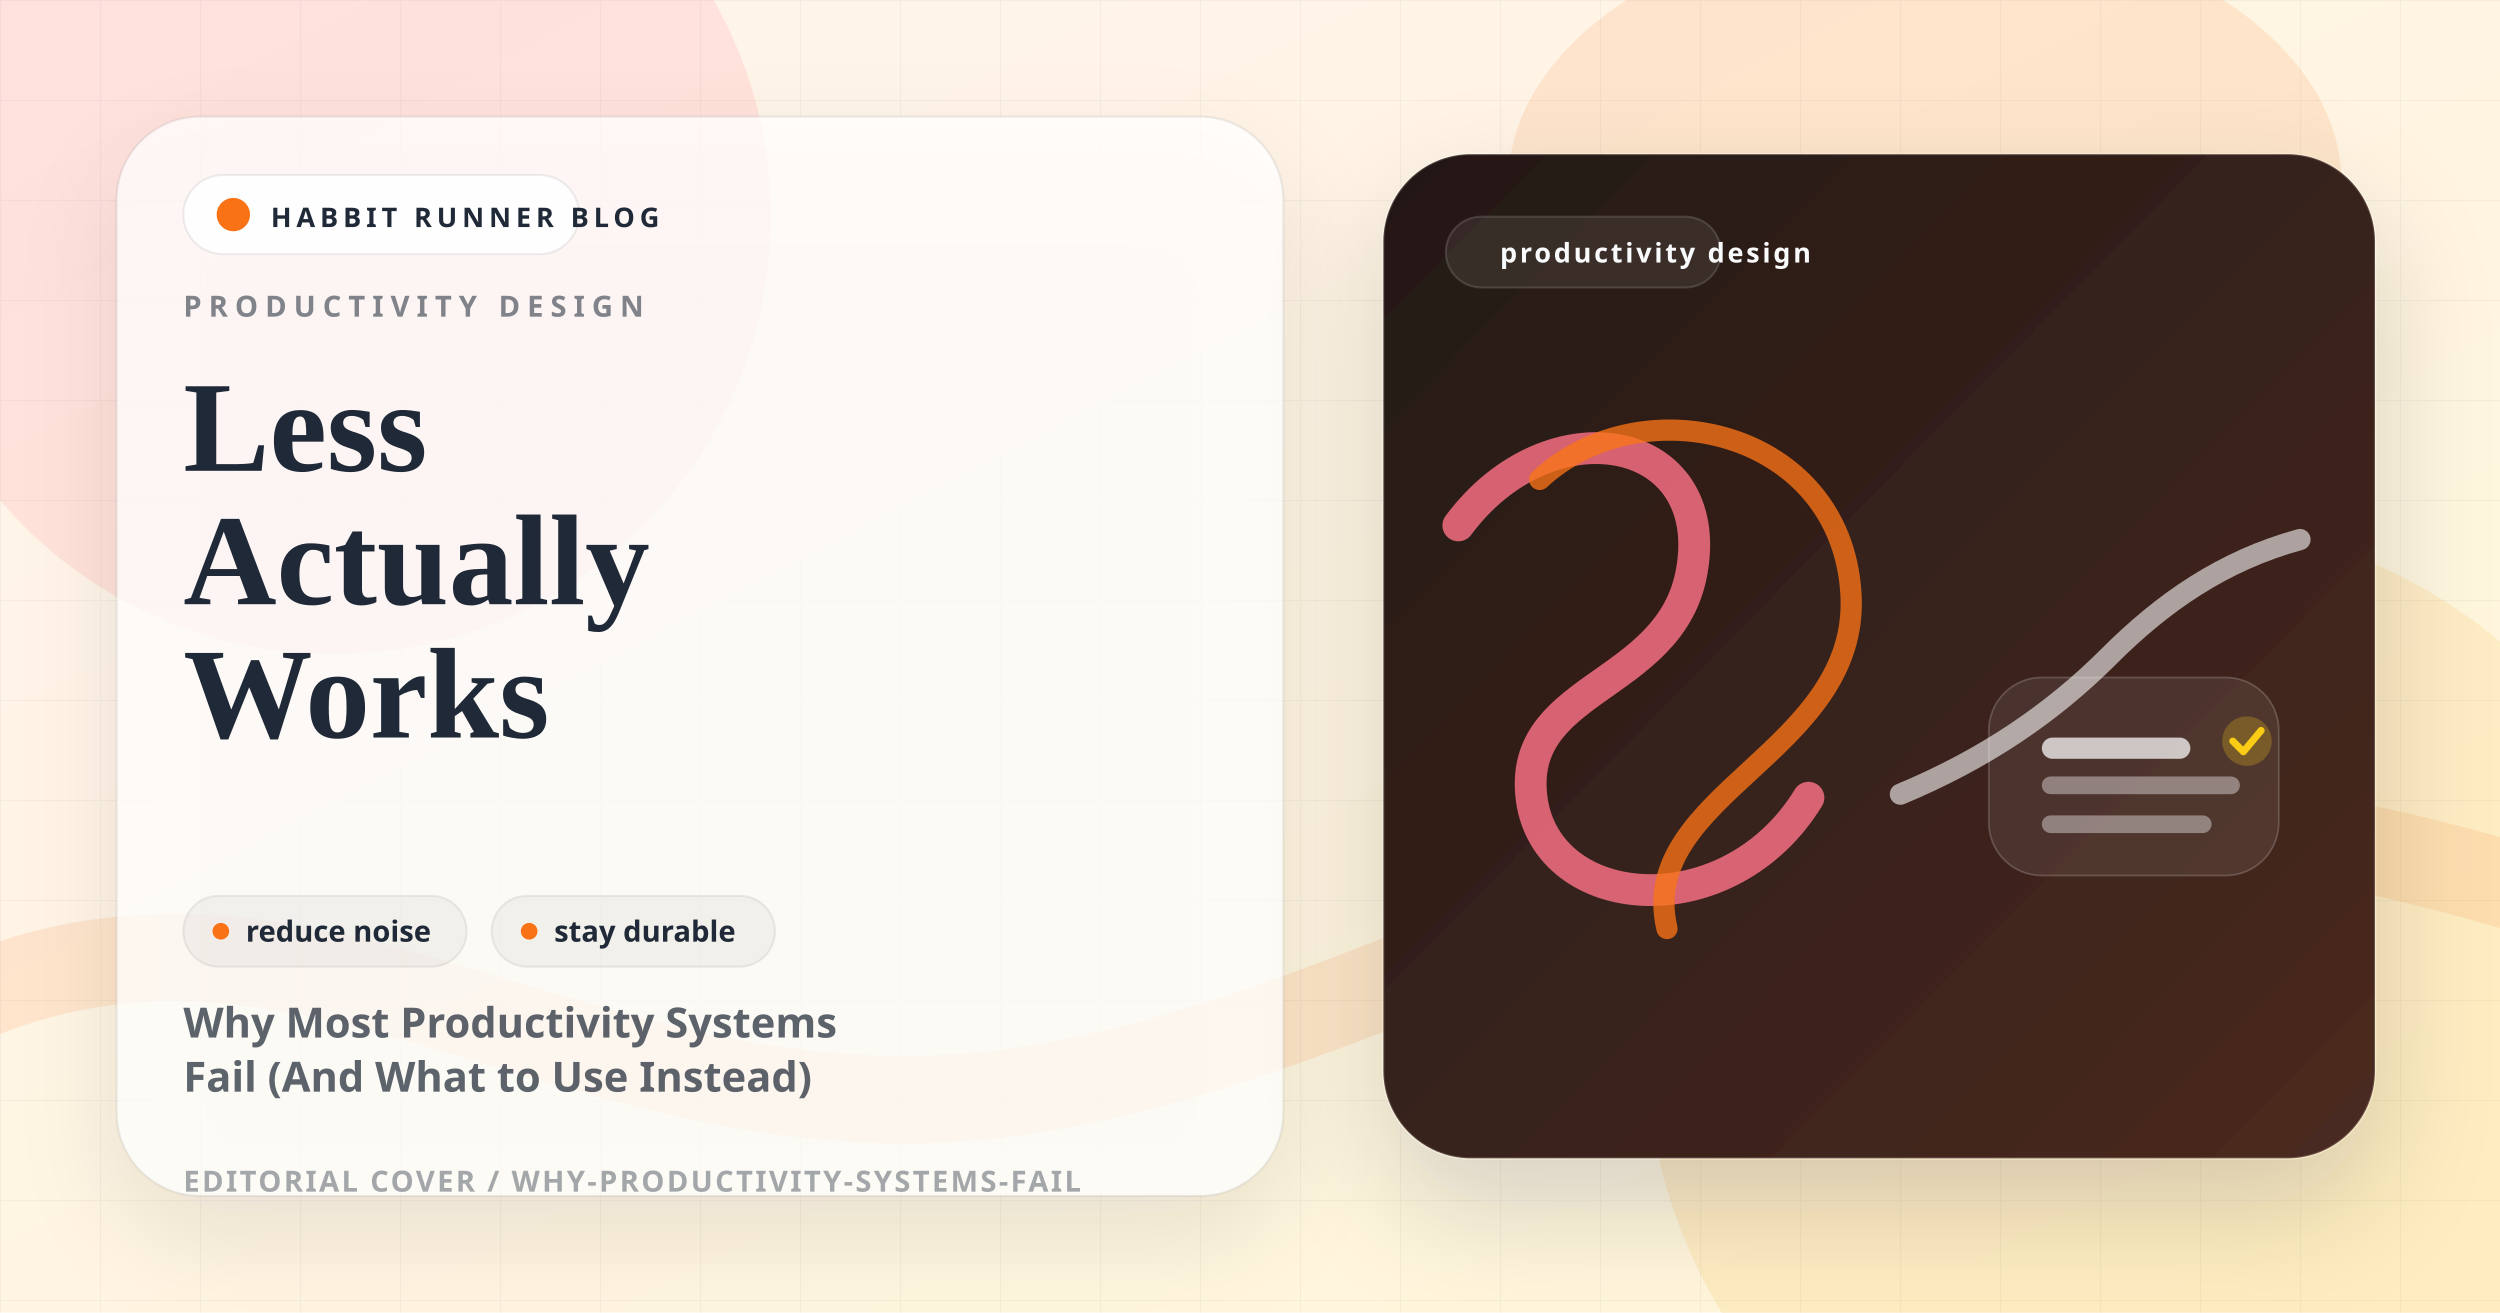
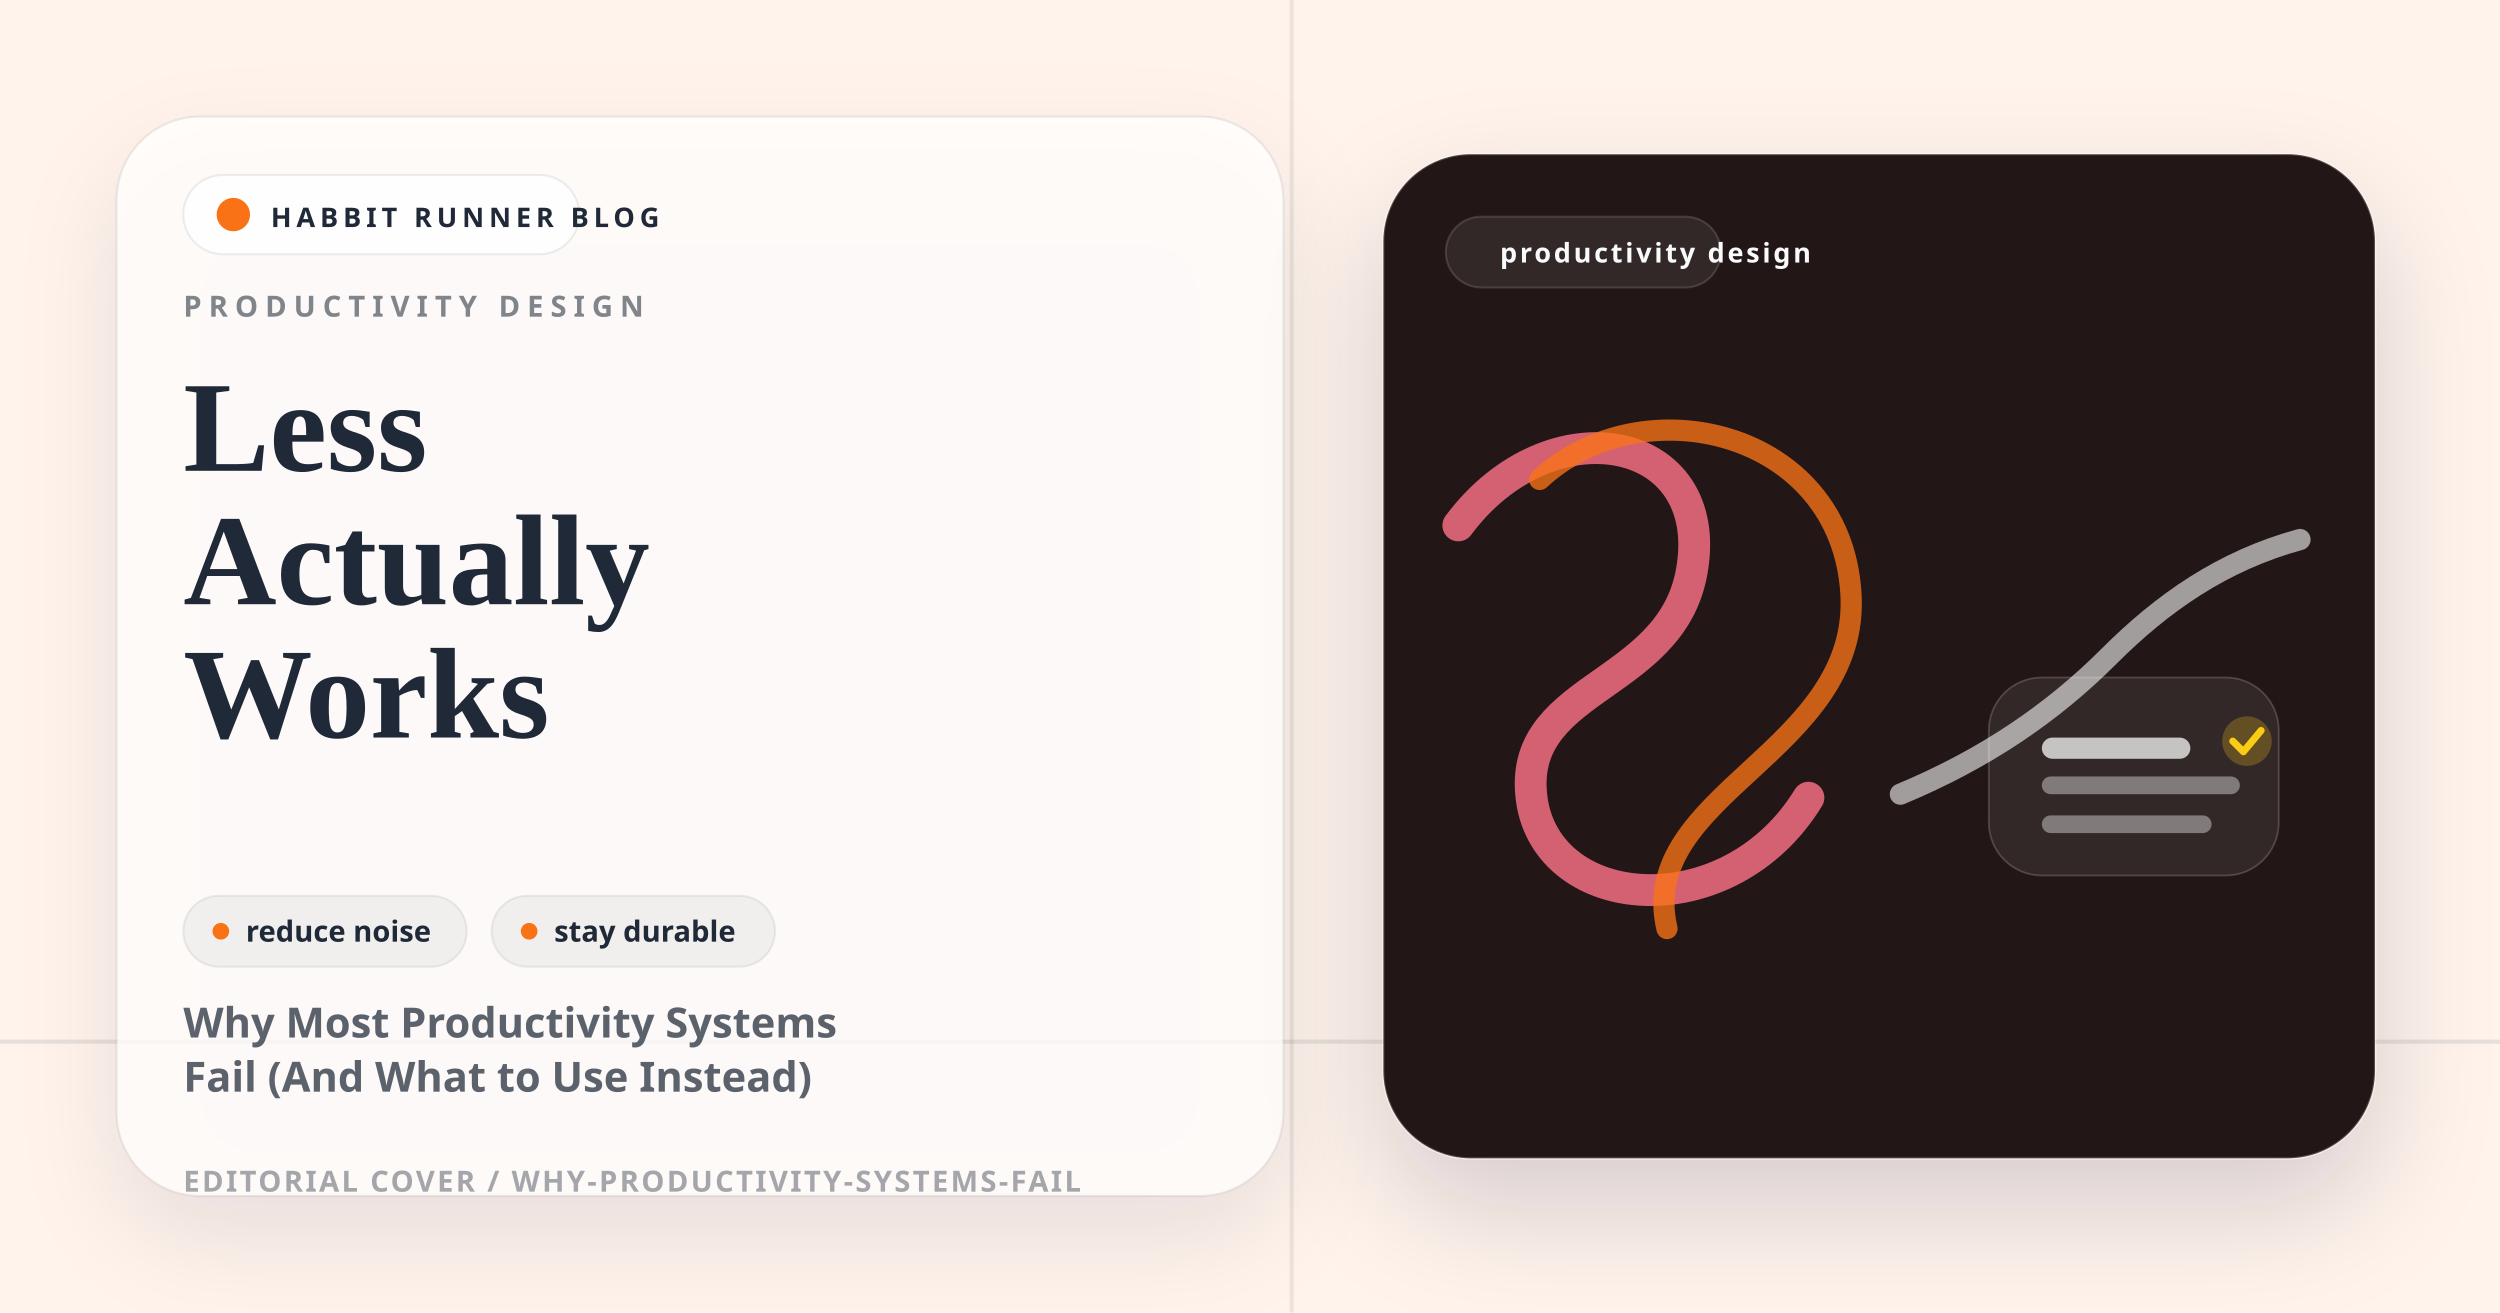
<svg xmlns="http://www.w3.org/2000/svg" width="1200" height="630" viewBox="0 0 1200 630" role="img" aria-label="Why Most Productivity Systems Fail (And What to Use Instead)">
  <defs>
-     <linearGradient id="bg" x1="0" y1="0" x2="1" y2="1">
-       <stop offset="0%" stop-color="#fff3ec" />
-       <stop offset="100%" stop-color="#fff7d8" />
-     </linearGradient>
-     <linearGradient id="panel" x1="0" y1="0" x2="1" y2="1">
-       <stop offset="0%" stop-color="#231815" />
-       <stop offset="100%" stop-color="#4b2a20" />
-     </linearGradient>
    <pattern id="grid" width="48" height="48" patternUnits="userSpaceOnUse">
      <path d="M48 0H0V48" fill="none" stroke="rgba(31, 41, 55, 0.07)" stroke-width="1" />
    </pattern>
    <filter id="shadowSoft" x="-20%" y="-20%" width="140%" height="150%">
      <feDropShadow dx="0" dy="20" stdDeviation="24" flood-color="#0f172a" flood-opacity="0.12" />
    </filter>
    <filter id="shadowBoard" x="-20%" y="-20%" width="140%" height="150%">
      <feDropShadow dx="0" dy="24" stdDeviation="28" flood-color="#0f172a" flood-opacity="0.16" />
    </filter>
    <clipPath id="boardClip">
      <rect x="664" y="74" width="476" height="482" rx="42" />
    </clipPath>
  </defs>
-   <rect width="1200" height="630" fill="url(#bg)" />
-   <rect width="1200" height="630" fill="url(#grid)" opacity="0.6" />
-   <circle cx="160" cy="104" r="210" fill="rgba(251, 113, 133, 0.14)" />
-   <circle cx="1040" cy="500" r="250" fill="rgba(245, 158, 11, 0.12)" />
-   <ellipse cx="924" cy="88" rx="200" ry="126" fill="rgba(249, 115, 22, 0.12)" />
-   <path d="M-40 492 C146 390 284 566 512 520 C736 476 870 314 1240 436" fill="none" stroke="rgba(249, 115, 22, 0.12)" stroke-width="42" stroke-linecap="round" />
+   <rect width="1200" height="630" fill="#fff3ec" />
+   <path d="M0 500 H1200" stroke="rgba(31, 41, 55, 0.1)" stroke-width="2" />
+   <path d="M620 0 V630" stroke="rgba(31, 41, 55, 0.08)" stroke-width="2" />
  <rect x="56" y="56" width="560" height="518" rx="40" fill="rgba(255, 255, 255, 0.74)" stroke="rgba(31, 41, 55, 0.08)" filter="url(#shadowSoft)" />
  <rect x="88" y="84" width="190" height="38" rx="19" fill="rgba(255, 255, 255, 0.88)" stroke="rgba(31, 41, 55, 0.08)" />
  <circle cx="112" cy="103" r="8" fill="#f97316" />
  <text x="130" y="109" fill="#1f2937" font-family="'Avenir Next', 'Segoe UI', 'Trebuchet MS', sans-serif" font-size="13" font-weight="700" letter-spacing="0.18em">HABBIT RUNNER BLOG</text>
  <text x="88" y="152" fill="rgba(31, 41, 55, 0.56)" font-family="'Avenir Next', 'Segoe UI', 'Trebuchet MS', sans-serif" font-size="14" font-weight="700" letter-spacing="0.24em">PRODUCTIVITY DESIGN</text>
  <text x="88" y="226" fill="#1f2937" font-family="'Iowan Old Style', Georgia, 'Times New Roman', serif" font-size="62" font-weight="700">
    <tspan x="88" dy="0">Less</tspan>
    <tspan x="88" dy="64">Actually</tspan>
    <tspan x="88" dy="64">Works</tspan>
  </text>
  <g transform="translate(88 430)">
    <rect width="136" height="34" rx="17" fill="rgba(31, 41, 55, 0.05)" stroke="rgba(31, 41, 55, 0.08)" />
    <circle cx="18" cy="17" r="4" fill="#f97316" />
    <text x="30" y="22" fill="#1f2937" font-family="'Avenir Next', 'Segoe UI', 'Trebuchet MS', sans-serif" font-size="14" font-weight="600">reduce noise</text>
  </g>
  <g transform="translate(236 430)">
    <rect width="136" height="34" rx="17" fill="rgba(31, 41, 55, 0.05)" stroke="rgba(31, 41, 55, 0.08)" />
    <circle cx="18" cy="17" r="4" fill="#f97316" />
    <text x="30" y="22" fill="#1f2937" font-family="'Avenir Next', 'Segoe UI', 'Trebuchet MS', sans-serif" font-size="14" font-weight="600">stay durable</text>
  </g>
  <text x="88" y="498" fill="rgba(31, 41, 55, 0.72)" font-family="'Avenir Next', 'Segoe UI', 'Trebuchet MS', sans-serif" font-size="20" font-weight="600">
    <tspan x="88" dy="0">Why Most Productivity Systems</tspan>
    <tspan x="88" dy="26">Fail (And What to Use Instead)</tspan>
  </text>
  <text x="88" y="572" fill="rgba(31, 41, 55, 0.4)" font-family="'Avenir Next', 'Segoe UI', 'Trebuchet MS', sans-serif" font-size="14" font-weight="700" letter-spacing="0.08em">EDITORIAL COVER / WHY-PRODUCTIVITY-SYSTEMS-FAIL</text>
  <g filter="url(#shadowBoard)">
-     <rect x="664" y="74" width="476" height="482" rx="42" fill="url(#panel)" stroke="rgba(255, 255, 255, 0.18)" />
+     <rect x="664" y="74" width="476" height="482" rx="42" fill="#231815" stroke="rgba(255, 255, 255, 0.22)" />
  </g>
  <rect x="694" y="104" width="132" height="34" rx="17" fill="rgba(255, 255, 255, 0.08)" stroke="rgba(255, 255, 255, 0.14)" />
  <text x="720" y="126" fill="#f8fafc" font-family="'Avenir Next', 'Segoe UI', 'Trebuchet MS', sans-serif" font-size="13" font-weight="700" letter-spacing="0.1em">productivity design</text>
  <g clip-path="url(#boardClip)">
    <g transform="translate(601.5462 113) scale(0.8487395)">
      <path d="M116 164 C168 94 262 112 248 190 C236 258 146 254 158 322 C170 384 270 390 314 318" fill="none" stroke="rgba(251, 113, 133, 0.82)" stroke-width="18" stroke-linecap="round" />
      <path d="M162 138 C220 84 332 110 338 202 C344 292 216 316 234 392" fill="none" stroke="rgba(249, 115, 22, 0.78)" stroke-width="12" stroke-linecap="round" />
      <path d="M366 316 C414 296 452 270 484 238 C514 208 548 184 592 172" fill="none" stroke="rgba(255, 255, 255, 0.58)" stroke-width="12" stroke-linecap="round" />
      <rect x="416" y="250" width="164" height="112" rx="30" fill="rgba(255, 255, 255, 0.08)" stroke="rgba(255, 255, 255, 0.18)" />
      <rect x="446" y="284" width="84" height="12" rx="6" fill="rgba(255, 255, 255, 0.72)" />
      <rect x="446" y="306" width="112" height="10" rx="5" fill="rgba(255, 255, 255, 0.38)" />
      <rect x="446" y="328" width="96" height="10" rx="5" fill="rgba(255, 255, 255, 0.38)" />
      <circle cx="562" cy="286" r="14" fill="rgba(250, 204, 21, 0.24)" />
      <path d="M554 286 L560 292 L570 280" fill="none" stroke="#facc15" stroke-width="4" stroke-linecap="round" stroke-linejoin="round" />
    </g>
  </g>
</svg>
